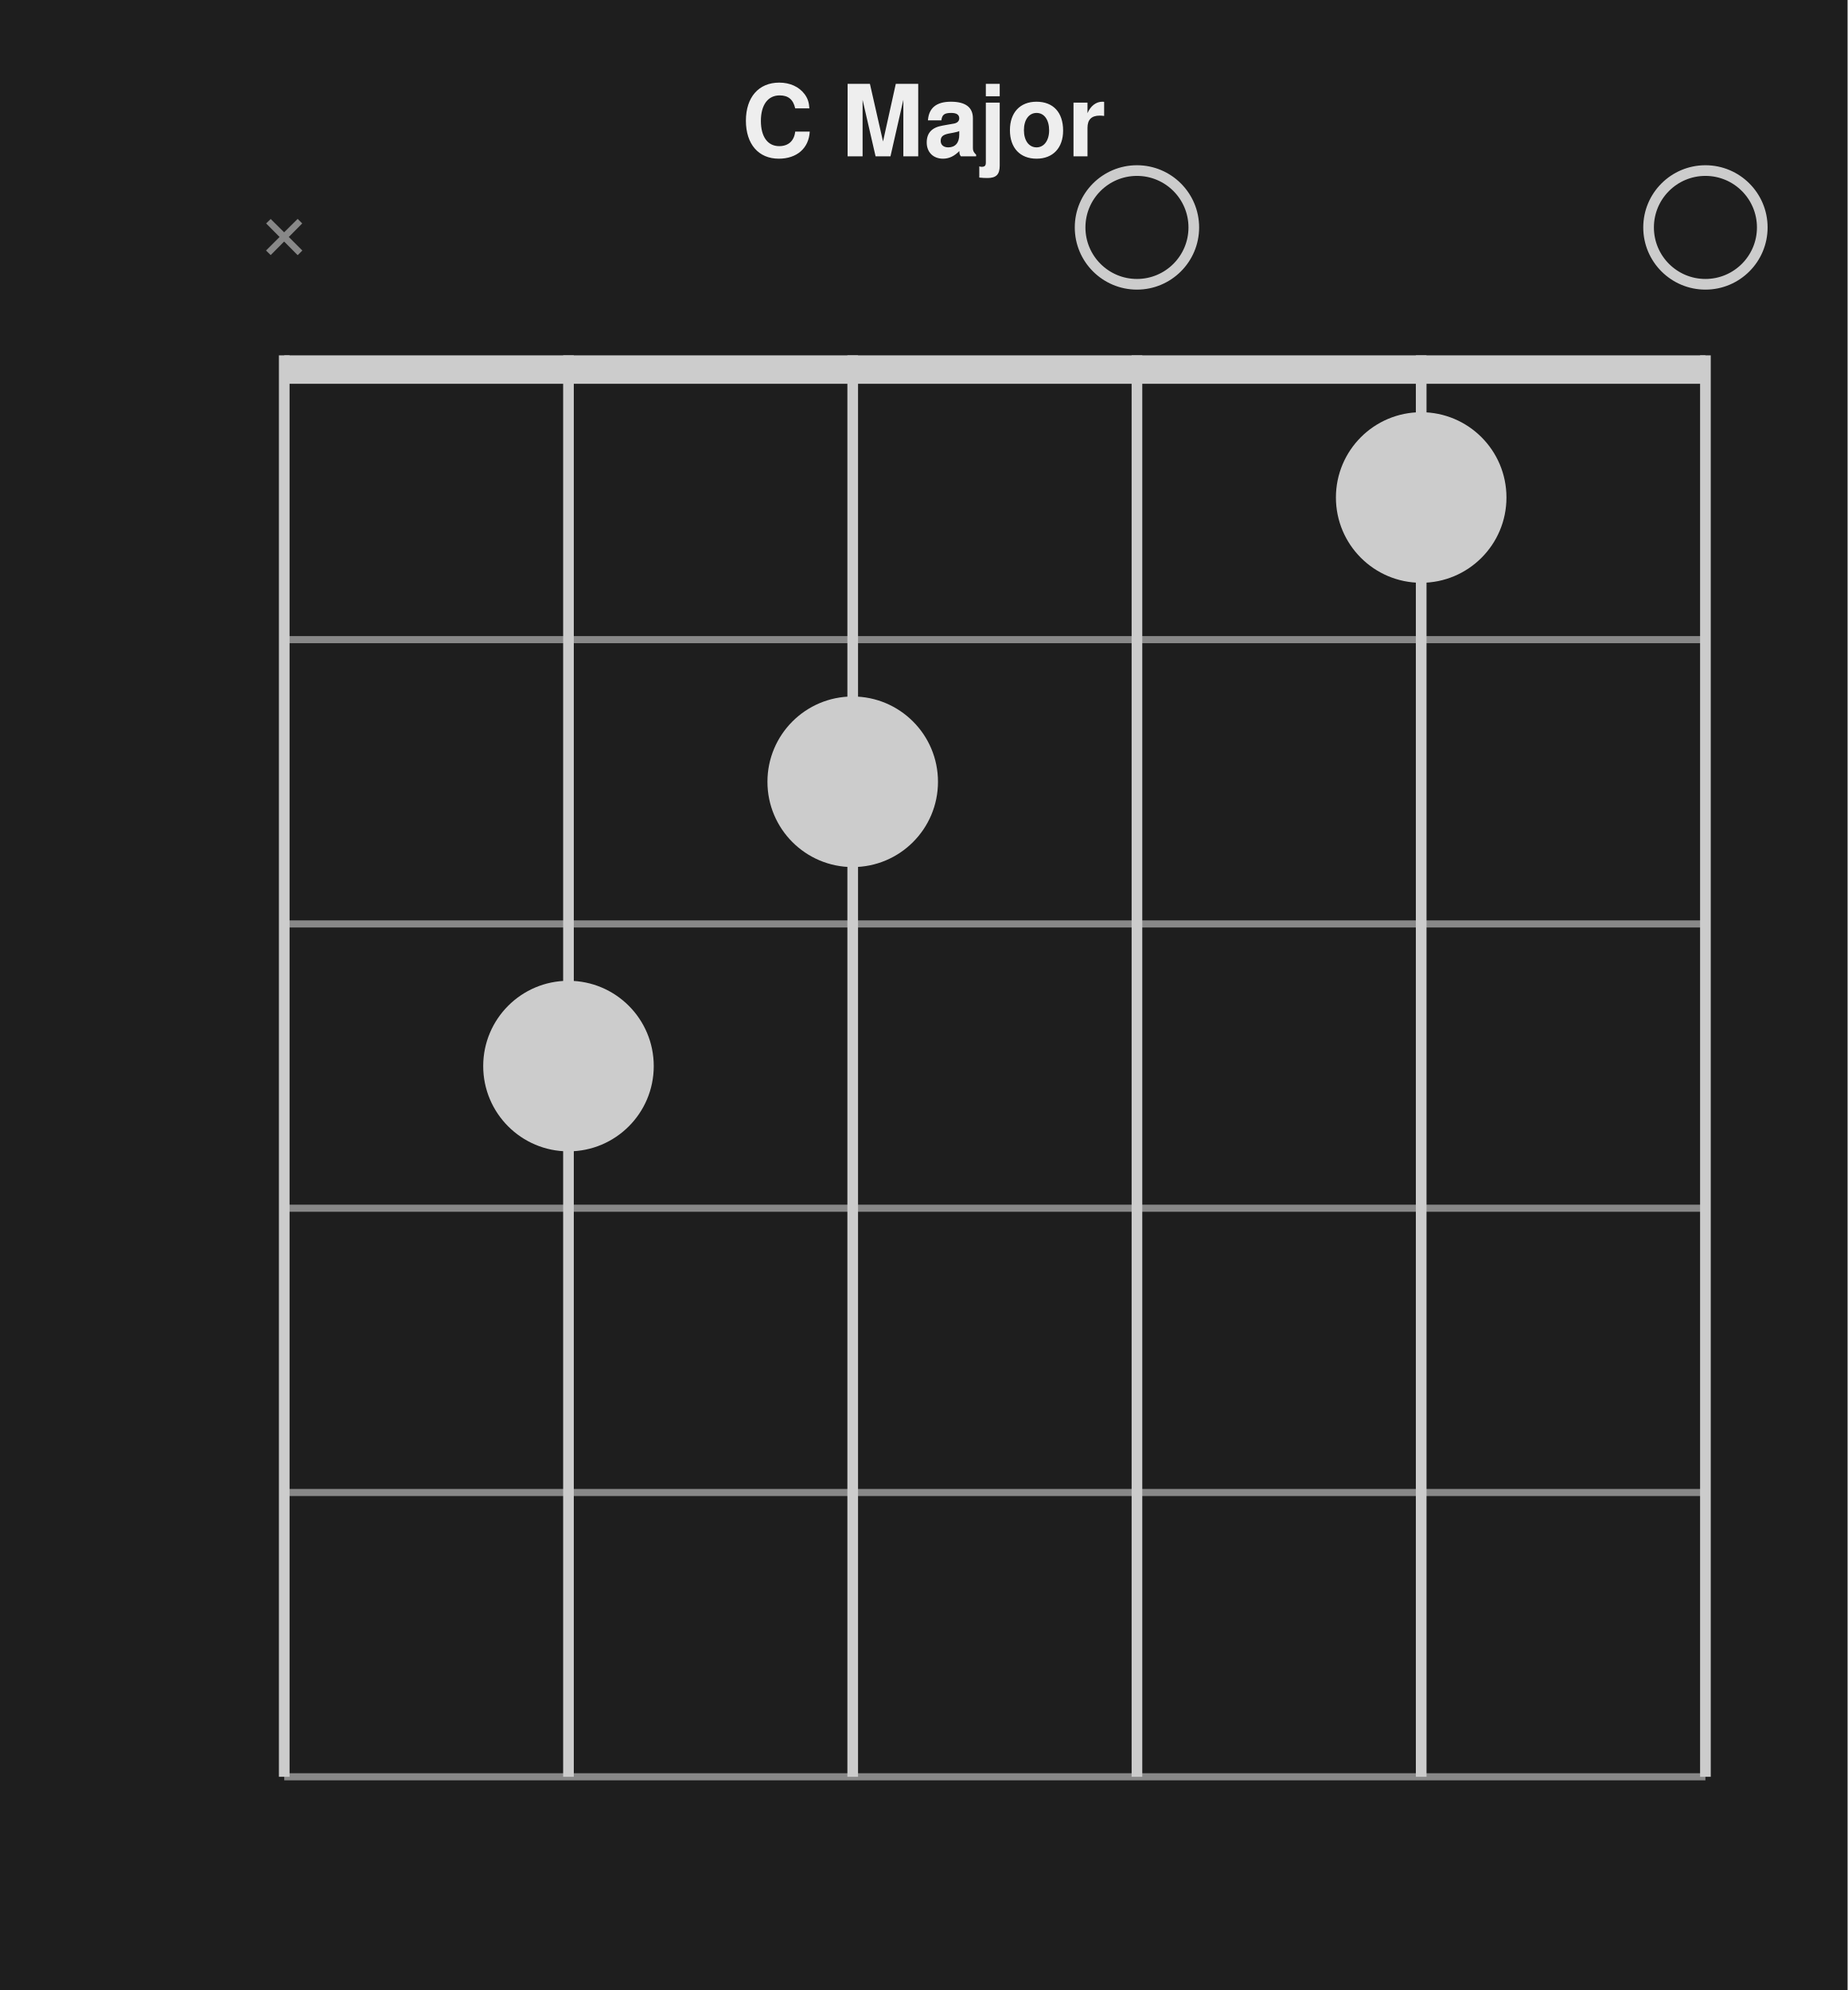
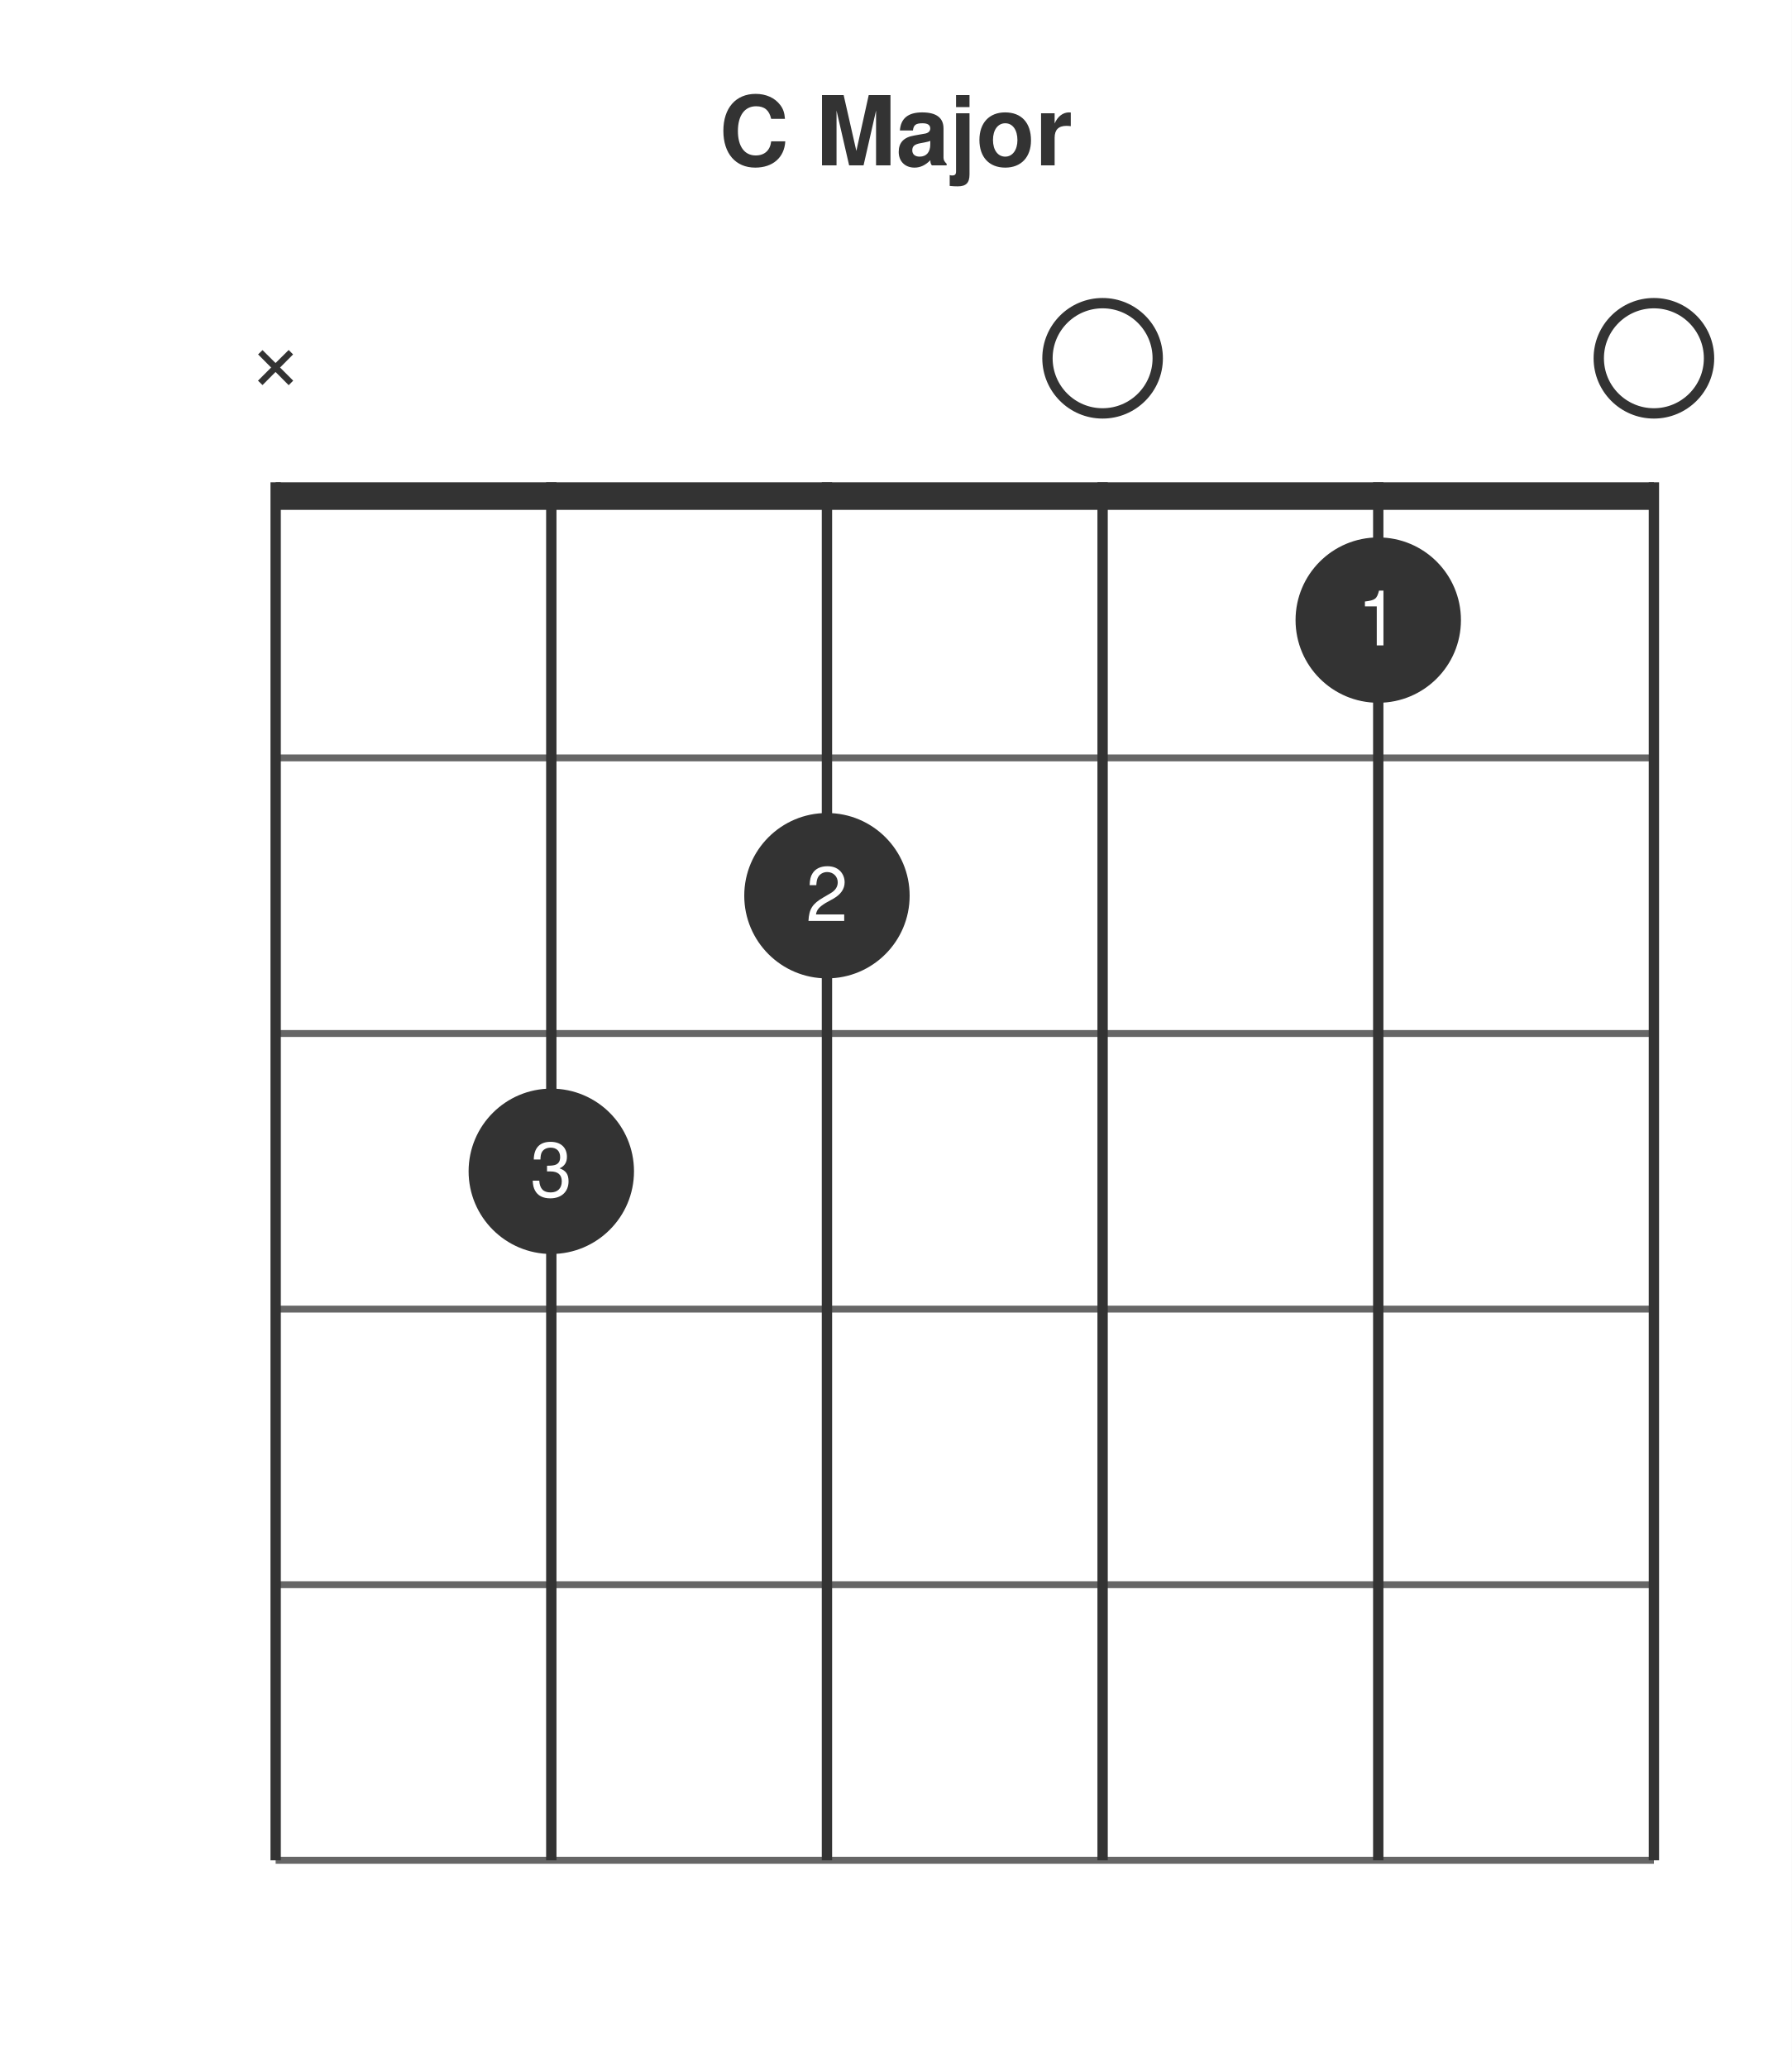
- <svg xmlns="http://www.w3.org/2000/svg" width="260" height="280">
-   <rect x="0" y="0" width="260" height="280" fill="#1e1e1e" />
-   <rect x="40" y="50" width="200" height="4" fill="#cccccc" />
-   <line x1="40" y1="90" x2="240" y2="90" stroke="#888888" stroke-width="1" />
-   <line x1="40" y1="130" x2="240" y2="130" stroke="#888888" stroke-width="1" />
-   <line x1="40" y1="170" x2="240" y2="170" stroke="#888888" stroke-width="1" />
-   <line x1="40" y1="210" x2="240" y2="210" stroke="#888888" stroke-width="1" />
-   <line x1="40" y1="250" x2="240" y2="250" stroke="#888888" stroke-width="1" />
-   <line x1="40" y1="50" x2="40" y2="250" stroke="#cccccc" stroke-width="1.5" />
-   <line x1="80" y1="50" x2="80" y2="250" stroke="#cccccc" stroke-width="1.5" />
-   <line x1="120" y1="50" x2="120" y2="250" stroke="#cccccc" stroke-width="1.5" />
-   <line x1="160" y1="50" x2="160" y2="250" stroke="#cccccc" stroke-width="1.5" />
-   <line x1="200" y1="50" x2="200" y2="250" stroke="#cccccc" stroke-width="1.5" />
-   <line x1="240" y1="50" x2="240" y2="250" stroke="#cccccc" stroke-width="1.5" />
-   <text x="130" y="22" text-anchor="middle" dominant-baseline="auto" fill="#eeeeee" font-family="Helvetica, Arial, sans-serif" font-size="14" font-weight="bold">C Major</text>
-   <text x="40" y="32" text-anchor="middle" dominant-baseline="middle" fill="#888888" font-family="Helvetica, Arial, sans-serif" font-size="13">×</text>
-   <circle cx="160" cy="32" r="8" fill="none" stroke="#cccccc" stroke-width="1.5" />
-   <circle cx="240" cy="32" r="8" fill="none" stroke="#cccccc" stroke-width="1.5" />
-   <circle cx="80" cy="150" r="12" fill="#cccccc" />
-   <circle cx="120" cy="110" r="12" fill="#cccccc" />
-   <circle cx="200" cy="70" r="12" fill="#cccccc" />
+ <svg xmlns="http://www.w3.org/2000/svg" width="260" height="300">
+   <rect x="0" y="0" width="260" height="300" fill="#ffffff" />
+   <rect x="40" y="70" width="200" height="4" fill="#333333" />
+   <line x1="40" y1="110" x2="240" y2="110" stroke="#666666" stroke-width="1" />
+   <line x1="40" y1="150" x2="240" y2="150" stroke="#666666" stroke-width="1" />
+   <line x1="40" y1="190" x2="240" y2="190" stroke="#666666" stroke-width="1" />
+   <line x1="40" y1="230" x2="240" y2="230" stroke="#666666" stroke-width="1" />
+   <line x1="40" y1="270" x2="240" y2="270" stroke="#666666" stroke-width="1" />
+   <line x1="40" y1="70" x2="40" y2="270" stroke="#333333" stroke-width="1.5" />
+   <line x1="80" y1="70" x2="80" y2="270" stroke="#333333" stroke-width="1.5" />
+   <line x1="120" y1="70" x2="120" y2="270" stroke="#333333" stroke-width="1.5" />
+   <line x1="160" y1="70" x2="160" y2="270" stroke="#333333" stroke-width="1.5" />
+   <line x1="200" y1="70" x2="200" y2="270" stroke="#333333" stroke-width="1.5" />
+   <line x1="240" y1="70" x2="240" y2="270" stroke="#333333" stroke-width="1.5" />
+   <text x="130" y="24" text-anchor="middle" dominant-baseline="auto" fill="#333333" font-family="Helvetica, Arial, sans-serif" font-size="14" font-weight="bold">C Major</text>
+   <text x="40" y="52" text-anchor="middle" dominant-baseline="middle" fill="#333333" font-family="Helvetica, Arial, sans-serif" font-size="13">×</text>
+   <circle cx="160" cy="52" r="8" fill="none" stroke="#333333" stroke-width="1.5" />
+   <circle cx="240" cy="52" r="8" fill="none" stroke="#333333" stroke-width="1.5" />
+   <circle cx="80" cy="170" r="12" fill="#333333" />
+   <text x="80" y="170" text-anchor="middle" dominant-baseline="middle" fill="#ffffff" font-family="Helvetica, Arial, sans-serif" font-size="11">3</text>
+   <circle cx="120" cy="130" r="12" fill="#333333" />
+   <text x="120" y="130" text-anchor="middle" dominant-baseline="middle" fill="#ffffff" font-family="Helvetica, Arial, sans-serif" font-size="11">2</text>
+   <circle cx="200" cy="90" r="12" fill="#333333" />
+   <text x="200" y="90" text-anchor="middle" dominant-baseline="middle" fill="#ffffff" font-family="Helvetica, Arial, sans-serif" font-size="11">1</text>
</svg>
